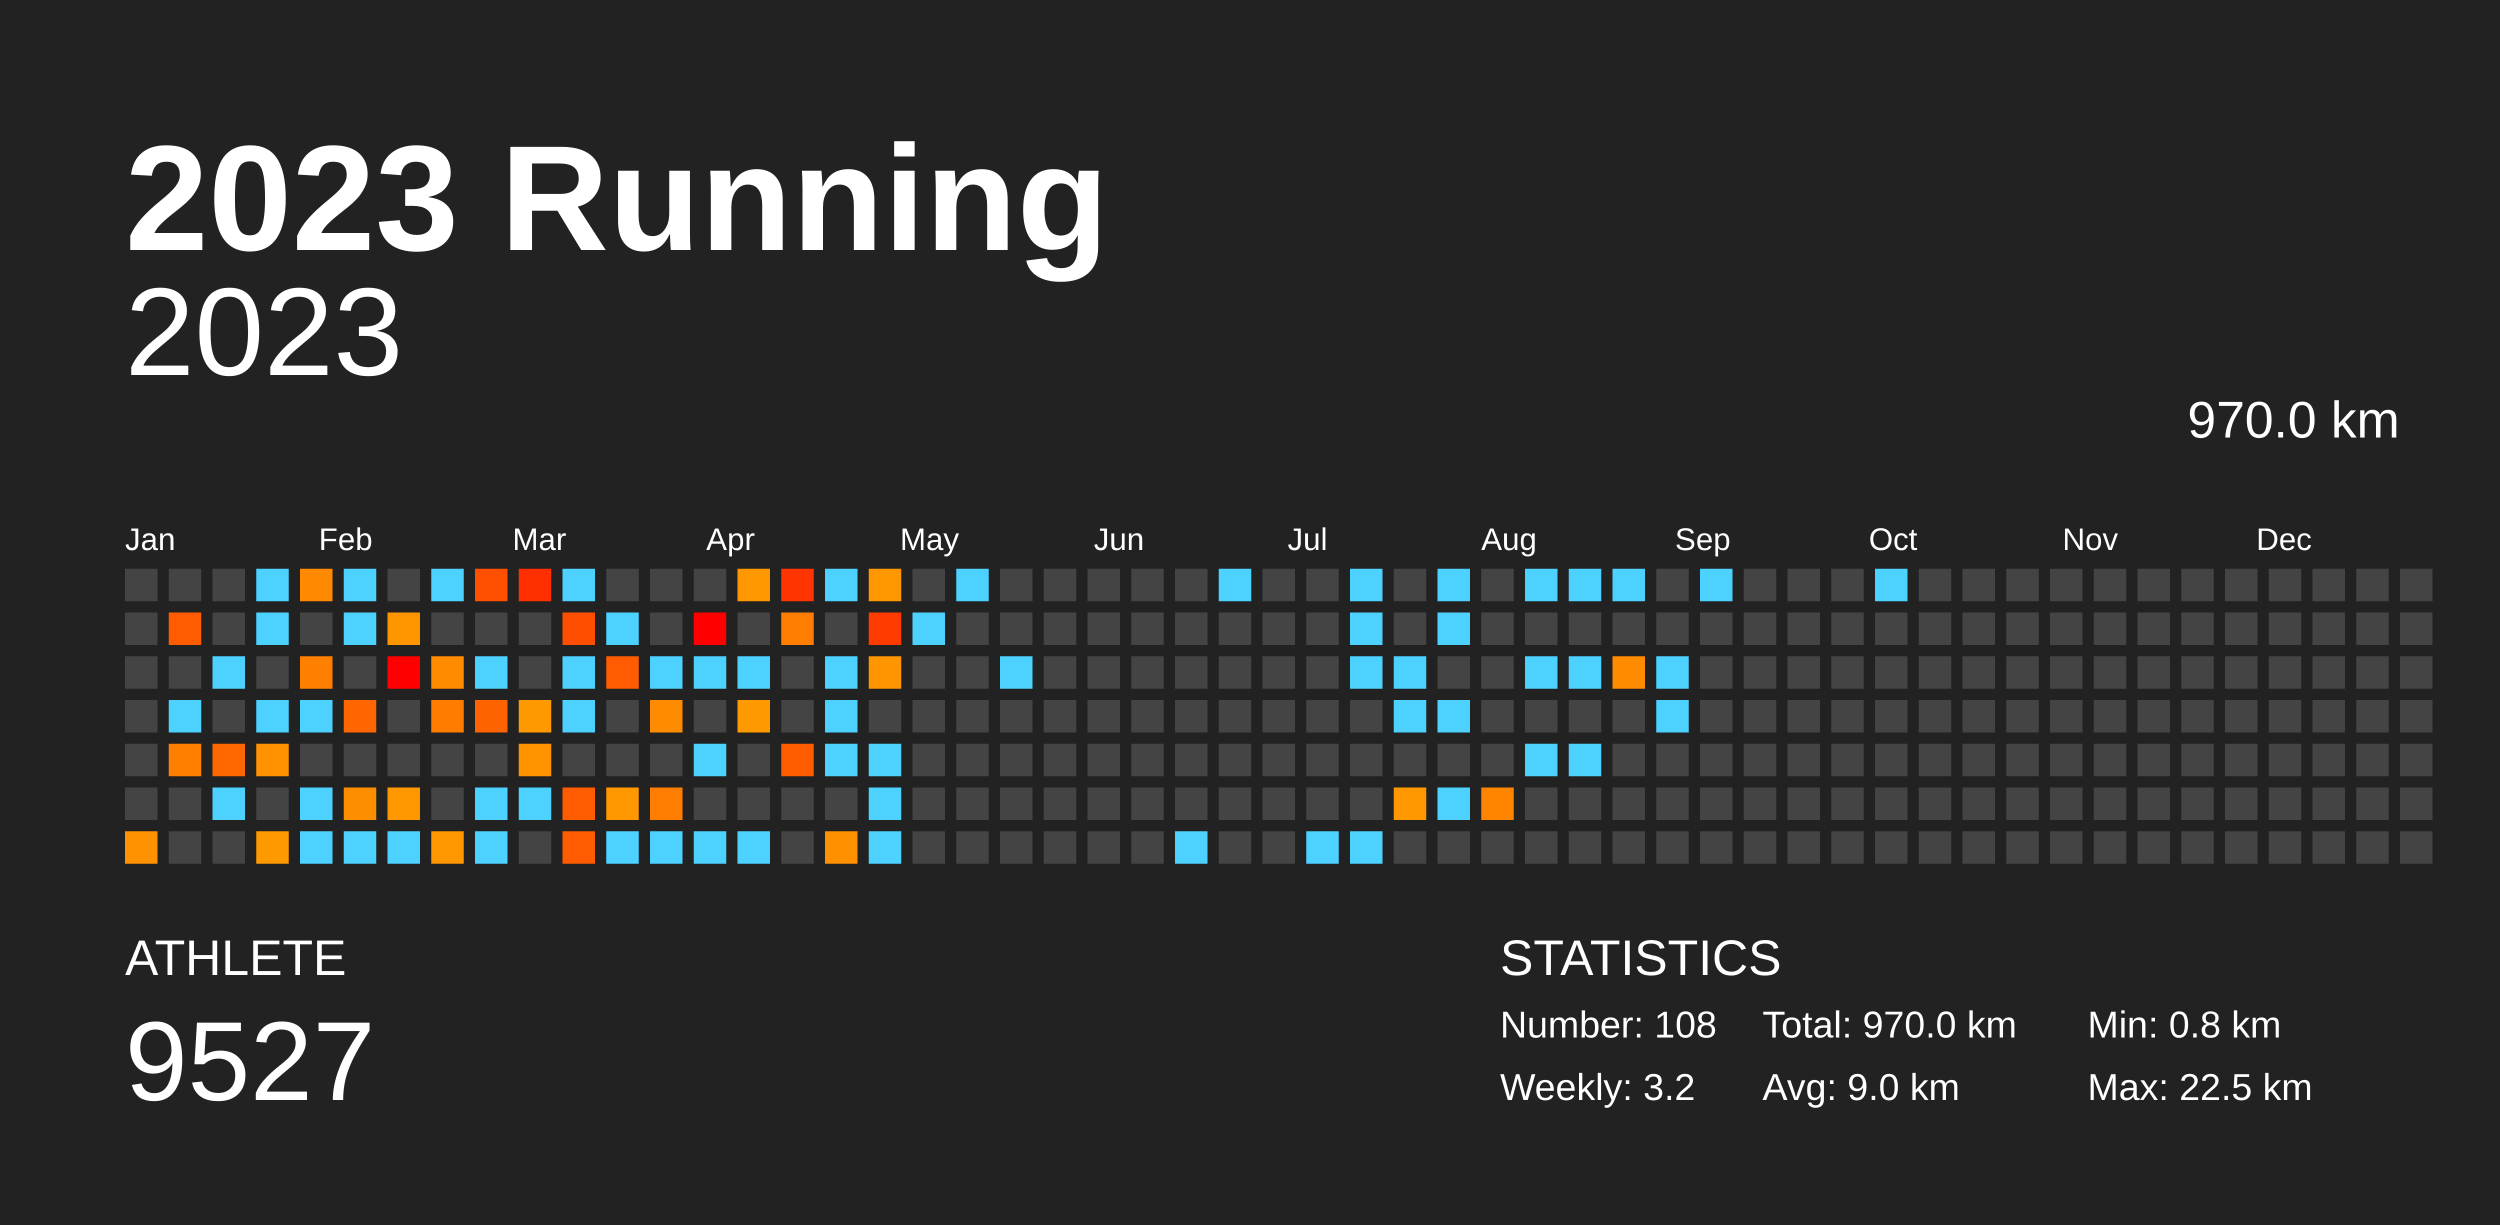
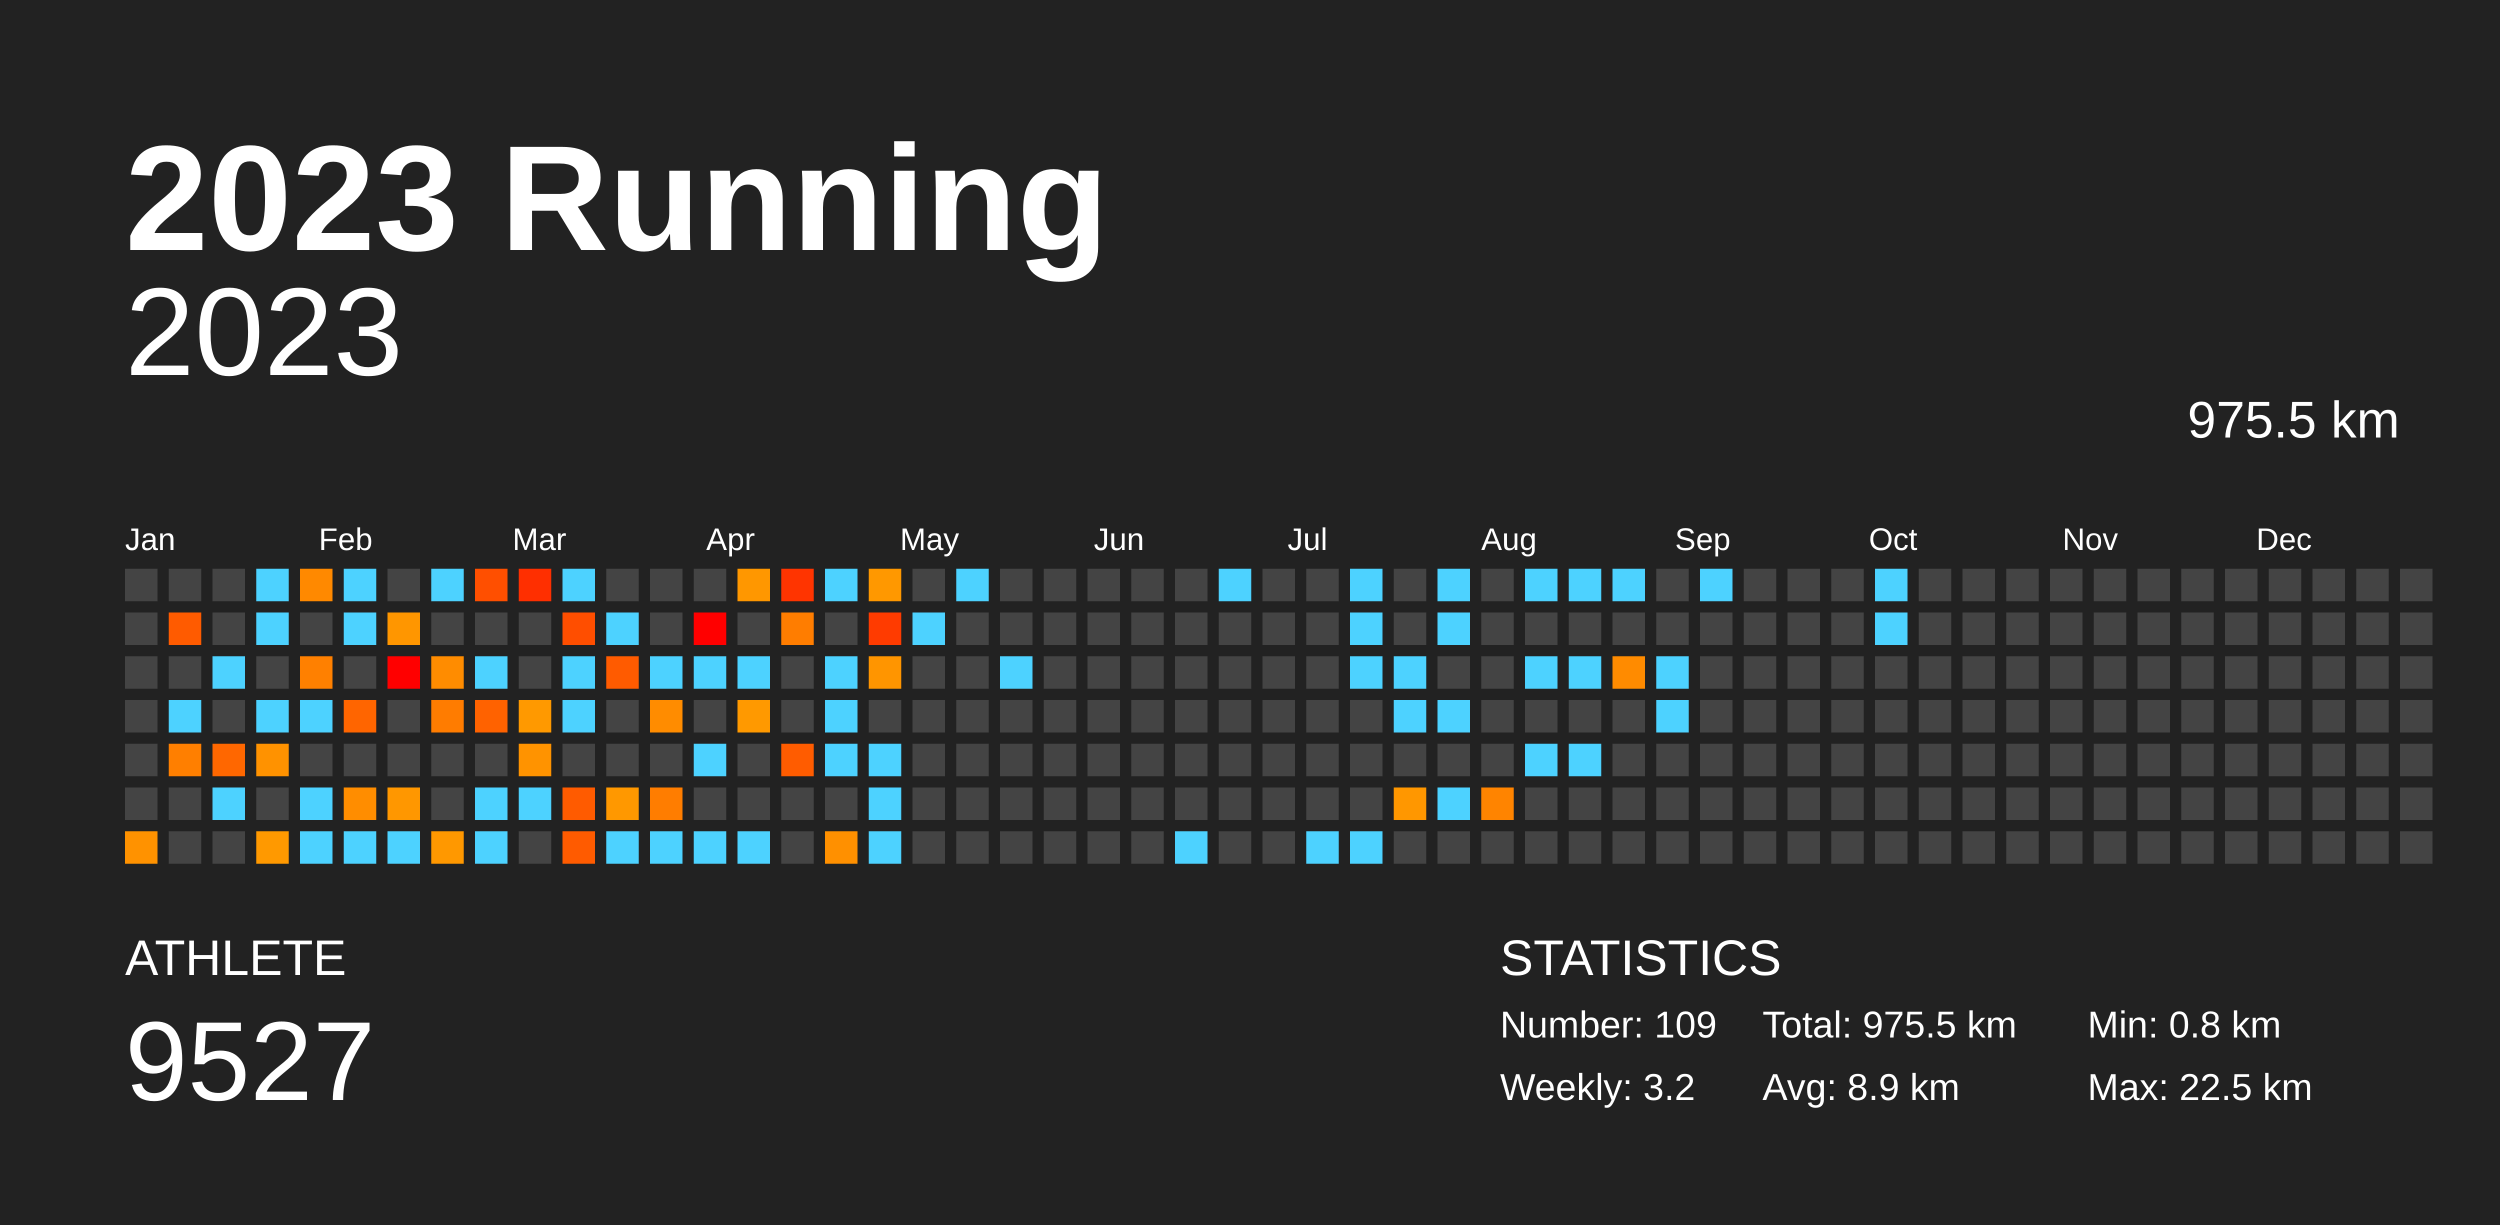
<svg xmlns="http://www.w3.org/2000/svg" baseProfile="full" height="98mm" version="1.1" viewBox="0,0,200,98" width="200mm">
  <defs />
  <rect fill="#222222" height="98" width="200" x="0" y="0" />
  <text fill="#FFFFFF" style="font-size:12px; font-family:Arial; font-weight:bold;" x="10" y="20">2023 Running</text>
  <text fill="#FFFFFF" style="font-size:4px; font-family:Arial" x="10" y="78">ATHLETE</text>
  <text fill="#FFFFFF" style="font-size:9px; font-family:Arial" x="10" y="88">9527</text>
  <text fill="#FFFFFF" style="font-size:4px; font-family:Arial" x="120" y="78">STATISTICS</text>
-   <text fill="#FFFFFF" style="font-size:3px; font-family:Arial" x="120" y="83">Number: 108</text>
+   <text fill="#FFFFFF" style="font-size:3px; font-family:Arial" x="120" y="83">Number: 109</text>
  <text fill="#FFFFFF" style="font-size:3px; font-family:Arial" x="120" y="88">Weekly: 3.2</text>
-   <text fill="#FFFFFF" style="font-size:3px; font-family:Arial" x="141" y="83">Total: 970.0 km</text>
-   <text fill="#FFFFFF" style="font-size:3px; font-family:Arial" x="141" y="88">Avg: 9.0 km</text>
+   <text fill="#FFFFFF" style="font-size:3px; font-family:Arial" x="141" y="83">Total: 975.5 km</text>
+   <text fill="#FFFFFF" style="font-size:3px; font-family:Arial" x="141" y="88">Avg: 8.9 km</text>
  <text fill="#FFFFFF" style="font-size:3px; font-family:Arial" x="167" y="83">Min: 0.8 km</text>
  <text fill="#FFFFFF" style="font-size:3px; font-family:Arial" x="167" y="88">Max: 22.5 km</text>
  <text alignment-baseline="hanging" fill="#FFFFFF" style="font-size:10.0px; font-family:Arial;" x="10" y="30">2023</text>
-   <text alignment-baseline="hanging" fill="#FFFFFF" style="font-size:4.125px; font-family:Arial;" x="175" y="35">970.0 km</text>
+   <text alignment-baseline="hanging" fill="#FFFFFF" style="font-size:4.125px; font-family:Arial;" x="175" y="35">975.5 km</text>
  <text fill="#FFFFFF" style="font-size:2.5px; font-family:Arial" x="10.0" y="44">Jan</text>
  <text fill="#FFFFFF" style="font-size:2.5px; font-family:Arial" x="25.5" y="44">Feb</text>
  <text fill="#FFFFFF" style="font-size:2.5px; font-family:Arial" x="41.0" y="44">Mar</text>
  <text fill="#FFFFFF" style="font-size:2.5px; font-family:Arial" x="56.5" y="44">Apr</text>
  <text fill="#FFFFFF" style="font-size:2.5px; font-family:Arial" x="72.0" y="44">May</text>
  <text fill="#FFFFFF" style="font-size:2.5px; font-family:Arial" x="87.5" y="44">Jun</text>
  <text fill="#FFFFFF" style="font-size:2.5px; font-family:Arial" x="103.0" y="44">Jul</text>
  <text fill="#FFFFFF" style="font-size:2.5px; font-family:Arial" x="118.5" y="44">Aug</text>
  <text fill="#FFFFFF" style="font-size:2.5px; font-family:Arial" x="134.0" y="44">Sep</text>
  <text fill="#FFFFFF" style="font-size:2.5px; font-family:Arial" x="149.5" y="44">Oct</text>
  <text fill="#FFFFFF" style="font-size:2.5px; font-family:Arial" x="165.0" y="44">Nov</text>
  <text fill="#FFFFFF" style="font-size:2.5px; font-family:Arial" x="180.5" y="44">Dec</text>
  <rect fill="#444444" height="2.6" width="2.6" x="10.0" y="45.5" />
  <rect fill="#444444" height="2.6" width="2.6" x="10.0" y="49.0" />
  <rect fill="#444444" height="2.6" width="2.6" x="10.0" y="52.5" />
  <rect fill="#444444" height="2.6" width="2.6" x="10.0" y="56.0" />
  <rect fill="#444444" height="2.6" width="2.6" x="10.0" y="59.5" />
  <rect fill="#444444" height="2.6" width="2.6" x="10.0" y="63.0" />
  <rect fill="#ff9200" height="2.6" width="2.6" x="10.0" y="66.5" />
  <rect fill="#444444" height="2.6" width="2.6" x="13.5" y="45.5" />
  <rect fill="#ff5b00" height="2.6" width="2.6" x="13.5" y="49.0" />
  <rect fill="#444444" height="2.6" width="2.6" x="13.5" y="52.5" />
  <rect fill="#4dd2ff" height="2.6" width="2.6" x="13.5" y="56.0" />
  <rect fill="#ff7f00" height="2.6" width="2.6" x="13.5" y="59.5" />
  <rect fill="#444444" height="2.6" width="2.6" x="13.5" y="63.0" />
  <rect fill="#444444" height="2.6" width="2.6" x="13.5" y="66.5" />
  <rect fill="#444444" height="2.6" width="2.6" x="17.0" y="45.5" />
  <rect fill="#444444" height="2.6" width="2.6" x="17.0" y="49.0" />
  <rect fill="#4dd2ff" height="2.6" width="2.6" x="17.0" y="52.5" />
  <rect fill="#444444" height="2.6" width="2.6" x="17.0" y="56.0" />
  <rect fill="#ff6700" height="2.6" width="2.6" x="17.0" y="59.5" />
  <rect fill="#4dd2ff" height="2.6" width="2.6" x="17.0" y="63.0" />
  <rect fill="#444444" height="2.6" width="2.6" x="17.0" y="66.5" />
  <rect fill="#4dd2ff" height="2.6" width="2.6" x="20.5" y="45.5" />
  <rect fill="#4dd2ff" height="2.6" width="2.6" x="20.5" y="49.0" />
  <rect fill="#444444" height="2.6" width="2.6" x="20.5" y="52.5" />
  <rect fill="#4dd2ff" height="2.6" width="2.6" x="20.5" y="56.0" />
  <rect fill="#ff9200" height="2.6" width="2.6" x="20.5" y="59.5" />
  <rect fill="#444444" height="2.6" width="2.6" x="20.5" y="63.0" />
  <rect fill="#ff9900" height="2.6" width="2.6" x="20.5" y="66.5" />
  <rect fill="#ff8900" height="2.6" width="2.6" x="24.0" y="45.5" />
  <rect fill="#444444" height="2.6" width="2.6" x="24.0" y="49.0" />
  <rect fill="#ff8000" height="2.6" width="2.6" x="24.0" y="52.5" />
  <rect fill="#4dd2ff" height="2.6" width="2.6" x="24.0" y="56.0" />
  <rect fill="#444444" height="2.6" width="2.6" x="24.0" y="59.5" />
  <rect fill="#4dd2ff" height="2.6" width="2.6" x="24.0" y="63.0" />
  <rect fill="#4dd2ff" height="2.6" width="2.6" x="24.0" y="66.5" />
  <rect fill="#4dd2ff" height="2.6" width="2.6" x="27.5" y="45.5" />
  <rect fill="#4dd2ff" height="2.6" width="2.6" x="27.5" y="49.0" />
  <rect fill="#444444" height="2.6" width="2.6" x="27.5" y="52.5" />
  <rect fill="#ff6500" height="2.6" width="2.6" x="27.5" y="56.0" />
  <rect fill="#444444" height="2.6" width="2.6" x="27.5" y="59.5" />
  <rect fill="#ff8d00" height="2.6" width="2.6" x="27.5" y="63.0" />
  <rect fill="#4dd2ff" height="2.6" width="2.6" x="27.5" y="66.5" />
  <rect fill="#444444" height="2.6" width="2.6" x="31.0" y="45.5" />
  <rect fill="#ff9600" height="2.6" width="2.6" x="31.0" y="49.0" />
  <rect fill="red" height="2.6" width="2.6" x="31.0" y="52.5" />
  <rect fill="#444444" height="2.6" width="2.6" x="31.0" y="56.0" />
  <rect fill="#444444" height="2.6" width="2.6" x="31.0" y="59.5" />
  <rect fill="#ff9700" height="2.6" width="2.6" x="31.0" y="63.0" />
  <rect fill="#4dd2ff" height="2.6" width="2.6" x="31.0" y="66.5" />
  <rect fill="#4dd2ff" height="2.6" width="2.6" x="34.5" y="45.5" />
  <rect fill="#444444" height="2.6" width="2.6" x="34.5" y="49.0" />
  <rect fill="#ff8c00" height="2.6" width="2.6" x="34.5" y="52.5" />
  <rect fill="#ff7c00" height="2.6" width="2.6" x="34.5" y="56.0" />
  <rect fill="#444444" height="2.6" width="2.6" x="34.5" y="59.5" />
  <rect fill="#444444" height="2.6" width="2.6" x="34.5" y="63.0" />
  <rect fill="#ff9800" height="2.6" width="2.6" x="34.5" y="66.5" />
  <rect fill="#ff4f00" height="2.6" width="2.6" x="38.0" y="45.5" />
  <rect fill="#444444" height="2.6" width="2.6" x="38.0" y="49.0" />
  <rect fill="#4dd2ff" height="2.6" width="2.6" x="38.0" y="52.5" />
  <rect fill="#ff6200" height="2.6" width="2.6" x="38.0" y="56.0" />
  <rect fill="#444444" height="2.6" width="2.6" x="38.0" y="59.5" />
  <rect fill="#4dd2ff" height="2.6" width="2.6" x="38.0" y="63.0" />
  <rect fill="#4dd2ff" height="2.6" width="2.6" x="38.0" y="66.5" />
  <rect fill="#ff2f00" height="2.6" width="2.6" x="41.5" y="45.5" />
  <rect fill="#444444" height="2.6" width="2.6" x="41.5" y="49.0" />
  <rect fill="#444444" height="2.6" width="2.6" x="41.5" y="52.5" />
  <rect fill="#ff9900" height="2.6" width="2.6" x="41.5" y="56.0" />
  <rect fill="#ff9300" height="2.6" width="2.6" x="41.5" y="59.5" />
  <rect fill="#4dd2ff" height="2.6" width="2.6" x="41.5" y="63.0" />
  <rect fill="#444444" height="2.6" width="2.6" x="41.5" y="66.5" />
  <rect fill="#4dd2ff" height="2.6" width="2.6" x="45.0" y="45.5" />
  <rect fill="#ff4e00" height="2.6" width="2.6" x="45.0" y="49.0" />
  <rect fill="#4dd2ff" height="2.6" width="2.6" x="45.0" y="52.5" />
  <rect fill="#4dd2ff" height="2.6" width="2.6" x="45.0" y="56.0" />
  <rect fill="#444444" height="2.6" width="2.6" x="45.0" y="59.5" />
  <rect fill="#ff5b00" height="2.6" width="2.6" x="45.0" y="63.0" />
  <rect fill="#ff5b00" height="2.6" width="2.6" x="45.0" y="66.5" />
  <rect fill="#444444" height="2.6" width="2.6" x="48.5" y="45.5" />
  <rect fill="#4dd2ff" height="2.6" width="2.6" x="48.5" y="49.0" />
  <rect fill="#ff5b00" height="2.6" width="2.6" x="48.5" y="52.5" />
  <rect fill="#444444" height="2.6" width="2.6" x="48.5" y="56.0" />
  <rect fill="#444444" height="2.6" width="2.6" x="48.5" y="59.5" />
  <rect fill="#ff9800" height="2.6" width="2.6" x="48.5" y="63.0" />
  <rect fill="#4dd2ff" height="2.6" width="2.6" x="48.5" y="66.5" />
  <rect fill="#444444" height="2.6" width="2.6" x="52.0" y="45.5" />
  <rect fill="#444444" height="2.6" width="2.6" x="52.0" y="49.0" />
  <rect fill="#4dd2ff" height="2.6" width="2.6" x="52.0" y="52.5" />
  <rect fill="#ff8c00" height="2.6" width="2.6" x="52.0" y="56.0" />
  <rect fill="#444444" height="2.6" width="2.6" x="52.0" y="59.5" />
  <rect fill="#ff7d00" height="2.6" width="2.6" x="52.0" y="63.0" />
  <rect fill="#4dd2ff" height="2.6" width="2.6" x="52.0" y="66.5" />
  <rect fill="#444444" height="2.6" width="2.6" x="55.5" y="45.5" />
  <rect fill="red" height="2.6" width="2.6" x="55.5" y="49.0" />
  <rect fill="#4dd2ff" height="2.6" width="2.6" x="55.5" y="52.5" />
  <rect fill="#444444" height="2.6" width="2.6" x="55.5" y="56.0" />
  <rect fill="#4dd2ff" height="2.6" width="2.6" x="55.5" y="59.5" />
  <rect fill="#444444" height="2.6" width="2.6" x="55.5" y="63.0" />
  <rect fill="#4dd2ff" height="2.6" width="2.6" x="55.5" y="66.5" />
  <rect fill="#ff9700" height="2.6" width="2.6" x="59.0" y="45.5" />
  <rect fill="#444444" height="2.6" width="2.6" x="59.0" y="49.0" />
  <rect fill="#4dd2ff" height="2.6" width="2.6" x="59.0" y="52.5" />
  <rect fill="#ff9900" height="2.6" width="2.6" x="59.0" y="56.0" />
  <rect fill="#444444" height="2.6" width="2.6" x="59.0" y="59.5" />
  <rect fill="#444444" height="2.6" width="2.6" x="59.0" y="63.0" />
  <rect fill="#4dd2ff" height="2.6" width="2.6" x="59.0" y="66.5" />
  <rect fill="#ff3400" height="2.6" width="2.6" x="62.5" y="45.5" />
  <rect fill="#ff7d00" height="2.6" width="2.6" x="62.5" y="49.0" />
  <rect fill="#444444" height="2.6" width="2.6" x="62.5" y="52.5" />
  <rect fill="#444444" height="2.6" width="2.6" x="62.5" y="56.0" />
  <rect fill="#ff5c00" height="2.6" width="2.6" x="62.5" y="59.5" />
  <rect fill="#444444" height="2.6" width="2.6" x="62.5" y="63.0" />
  <rect fill="#444444" height="2.6" width="2.6" x="62.5" y="66.5" />
  <rect fill="#4dd2ff" height="2.6" width="2.6" x="66.0" y="45.5" />
  <rect fill="#444444" height="2.6" width="2.6" x="66.0" y="49.0" />
  <rect fill="#4dd2ff" height="2.6" width="2.6" x="66.0" y="52.5" />
  <rect fill="#4dd2ff" height="2.6" width="2.6" x="66.0" y="56.0" />
  <rect fill="#4dd2ff" height="2.6" width="2.6" x="66.0" y="59.5" />
  <rect fill="#444444" height="2.6" width="2.6" x="66.0" y="63.0" />
  <rect fill="#ff9000" height="2.6" width="2.6" x="66.0" y="66.5" />
  <rect fill="#ff9800" height="2.6" width="2.6" x="69.5" y="45.5" />
  <rect fill="#ff3b00" height="2.6" width="2.6" x="69.5" y="49.0" />
  <rect fill="#ff9500" height="2.6" width="2.6" x="69.5" y="52.5" />
  <rect fill="#444444" height="2.6" width="2.6" x="69.5" y="56.0" />
  <rect fill="#4dd2ff" height="2.6" width="2.6" x="69.5" y="59.5" />
  <rect fill="#4dd2ff" height="2.6" width="2.6" x="69.5" y="63.0" />
  <rect fill="#4dd2ff" height="2.6" width="2.6" x="69.5" y="66.5" />
  <rect fill="#444444" height="2.6" width="2.6" x="73.0" y="45.5" />
  <rect fill="#4dd2ff" height="2.6" width="2.6" x="73.0" y="49.0" />
  <rect fill="#444444" height="2.6" width="2.6" x="73.0" y="52.5" />
  <rect fill="#444444" height="2.6" width="2.6" x="73.0" y="56.0" />
  <rect fill="#444444" height="2.6" width="2.6" x="73.0" y="59.5" />
  <rect fill="#444444" height="2.6" width="2.6" x="73.0" y="63.0" />
  <rect fill="#444444" height="2.6" width="2.6" x="73.0" y="66.5" />
  <rect fill="#4dd2ff" height="2.6" width="2.6" x="76.5" y="45.5" />
  <rect fill="#444444" height="2.6" width="2.6" x="76.5" y="49.0" />
  <rect fill="#444444" height="2.6" width="2.6" x="76.5" y="52.5" />
  <rect fill="#444444" height="2.6" width="2.6" x="76.5" y="56.0" />
  <rect fill="#444444" height="2.6" width="2.6" x="76.5" y="59.5" />
  <rect fill="#444444" height="2.6" width="2.6" x="76.5" y="63.0" />
  <rect fill="#444444" height="2.6" width="2.6" x="76.5" y="66.5" />
  <rect fill="#444444" height="2.6" width="2.6" x="80.0" y="45.5" />
  <rect fill="#444444" height="2.6" width="2.6" x="80.0" y="49.0" />
  <rect fill="#4dd2ff" height="2.6" width="2.6" x="80.0" y="52.5" />
  <rect fill="#444444" height="2.6" width="2.6" x="80.0" y="56.0" />
  <rect fill="#444444" height="2.6" width="2.6" x="80.0" y="59.5" />
  <rect fill="#444444" height="2.6" width="2.6" x="80.0" y="63.0" />
  <rect fill="#444444" height="2.6" width="2.6" x="80.0" y="66.5" />
  <rect fill="#444444" height="2.6" width="2.6" x="83.5" y="45.5" />
  <rect fill="#444444" height="2.6" width="2.6" x="83.5" y="49.0" />
  <rect fill="#444444" height="2.6" width="2.6" x="83.5" y="52.5" />
  <rect fill="#444444" height="2.6" width="2.6" x="83.5" y="56.0" />
  <rect fill="#444444" height="2.6" width="2.6" x="83.5" y="59.5" />
  <rect fill="#444444" height="2.6" width="2.6" x="83.5" y="63.0" />
  <rect fill="#444444" height="2.6" width="2.6" x="83.5" y="66.5" />
  <rect fill="#444444" height="2.6" width="2.6" x="87.0" y="45.5" />
  <rect fill="#444444" height="2.6" width="2.6" x="87.0" y="49.0" />
  <rect fill="#444444" height="2.6" width="2.6" x="87.0" y="52.5" />
  <rect fill="#444444" height="2.6" width="2.6" x="87.0" y="56.0" />
  <rect fill="#444444" height="2.6" width="2.6" x="87.0" y="59.5" />
  <rect fill="#444444" height="2.6" width="2.6" x="87.0" y="63.0" />
  <rect fill="#444444" height="2.6" width="2.6" x="87.0" y="66.5" />
  <rect fill="#444444" height="2.6" width="2.6" x="90.5" y="45.5" />
  <rect fill="#444444" height="2.6" width="2.6" x="90.5" y="49.0" />
  <rect fill="#444444" height="2.6" width="2.6" x="90.5" y="52.5" />
  <rect fill="#444444" height="2.6" width="2.6" x="90.5" y="56.0" />
  <rect fill="#444444" height="2.6" width="2.6" x="90.5" y="59.5" />
  <rect fill="#444444" height="2.6" width="2.6" x="90.5" y="63.0" />
  <rect fill="#444444" height="2.6" width="2.6" x="90.5" y="66.5" />
  <rect fill="#444444" height="2.6" width="2.6" x="94.0" y="45.5" />
  <rect fill="#444444" height="2.6" width="2.6" x="94.0" y="49.0" />
  <rect fill="#444444" height="2.6" width="2.6" x="94.0" y="52.5" />
  <rect fill="#444444" height="2.6" width="2.6" x="94.0" y="56.0" />
  <rect fill="#444444" height="2.6" width="2.6" x="94.0" y="59.5" />
  <rect fill="#444444" height="2.6" width="2.6" x="94.0" y="63.0" />
  <rect fill="#4dd2ff" height="2.6" width="2.6" x="94.0" y="66.5" />
  <rect fill="#4dd2ff" height="2.6" width="2.6" x="97.5" y="45.5" />
  <rect fill="#444444" height="2.6" width="2.6" x="97.5" y="49.0" />
  <rect fill="#444444" height="2.6" width="2.6" x="97.5" y="52.5" />
  <rect fill="#444444" height="2.6" width="2.6" x="97.5" y="56.0" />
  <rect fill="#444444" height="2.6" width="2.6" x="97.5" y="59.5" />
  <rect fill="#444444" height="2.6" width="2.6" x="97.5" y="63.0" />
  <rect fill="#444444" height="2.6" width="2.6" x="97.5" y="66.5" />
  <rect fill="#444444" height="2.6" width="2.6" x="101.0" y="45.5" />
  <rect fill="#444444" height="2.6" width="2.6" x="101.0" y="49.0" />
  <rect fill="#444444" height="2.6" width="2.6" x="101.0" y="52.5" />
  <rect fill="#444444" height="2.6" width="2.6" x="101.0" y="56.0" />
  <rect fill="#444444" height="2.6" width="2.6" x="101.0" y="59.5" />
  <rect fill="#444444" height="2.6" width="2.6" x="101.0" y="63.0" />
  <rect fill="#444444" height="2.6" width="2.6" x="101.0" y="66.5" />
  <rect fill="#444444" height="2.6" width="2.6" x="104.5" y="45.5" />
  <rect fill="#444444" height="2.6" width="2.6" x="104.5" y="49.0" />
  <rect fill="#444444" height="2.6" width="2.6" x="104.5" y="52.5" />
  <rect fill="#444444" height="2.6" width="2.6" x="104.5" y="56.0" />
  <rect fill="#444444" height="2.6" width="2.6" x="104.5" y="59.5" />
  <rect fill="#444444" height="2.6" width="2.6" x="104.5" y="63.0" />
  <rect fill="#4dd2ff" height="2.6" width="2.6" x="104.5" y="66.5" />
  <rect fill="#4dd2ff" height="2.6" width="2.6" x="108.0" y="45.5" />
  <rect fill="#4dd2ff" height="2.6" width="2.6" x="108.0" y="49.0" />
  <rect fill="#4dd2ff" height="2.6" width="2.6" x="108.0" y="52.5" />
  <rect fill="#444444" height="2.6" width="2.6" x="108.0" y="56.0" />
  <rect fill="#444444" height="2.6" width="2.6" x="108.0" y="59.5" />
  <rect fill="#444444" height="2.6" width="2.6" x="108.0" y="63.0" />
  <rect fill="#4dd2ff" height="2.6" width="2.6" x="108.0" y="66.5" />
  <rect fill="#444444" height="2.6" width="2.6" x="111.5" y="45.5" />
  <rect fill="#444444" height="2.6" width="2.6" x="111.5" y="49.0" />
  <rect fill="#4dd2ff" height="2.6" width="2.6" x="111.5" y="52.5" />
  <rect fill="#4dd2ff" height="2.6" width="2.6" x="111.5" y="56.0" />
  <rect fill="#444444" height="2.6" width="2.6" x="111.5" y="59.5" />
  <rect fill="#ff9700" height="2.6" width="2.6" x="111.5" y="63.0" />
  <rect fill="#444444" height="2.6" width="2.6" x="111.5" y="66.5" />
  <rect fill="#4dd2ff" height="2.6" width="2.6" x="115.0" y="45.5" />
  <rect fill="#4dd2ff" height="2.6" width="2.6" x="115.0" y="49.0" />
  <rect fill="#444444" height="2.6" width="2.6" x="115.0" y="52.5" />
  <rect fill="#4dd2ff" height="2.6" width="2.6" x="115.0" y="56.0" />
  <rect fill="#444444" height="2.6" width="2.6" x="115.0" y="59.5" />
  <rect fill="#4dd2ff" height="2.6" width="2.6" x="115.0" y="63.0" />
  <rect fill="#444444" height="2.6" width="2.6" x="115.0" y="66.5" />
  <rect fill="#444444" height="2.6" width="2.6" x="118.5" y="45.5" />
  <rect fill="#444444" height="2.6" width="2.6" x="118.5" y="49.0" />
  <rect fill="#444444" height="2.6" width="2.6" x="118.5" y="52.5" />
  <rect fill="#444444" height="2.6" width="2.6" x="118.5" y="56.0" />
  <rect fill="#444444" height="2.6" width="2.6" x="118.5" y="59.5" />
  <rect fill="#ff8400" height="2.6" width="2.6" x="118.5" y="63.0" />
  <rect fill="#444444" height="2.6" width="2.6" x="118.5" y="66.5" />
  <rect fill="#4dd2ff" height="2.6" width="2.6" x="122.0" y="45.5" />
  <rect fill="#444444" height="2.6" width="2.6" x="122.0" y="49.0" />
  <rect fill="#4dd2ff" height="2.6" width="2.6" x="122.0" y="52.5" />
  <rect fill="#444444" height="2.6" width="2.6" x="122.0" y="56.0" />
  <rect fill="#4dd2ff" height="2.6" width="2.6" x="122.0" y="59.5" />
  <rect fill="#444444" height="2.6" width="2.6" x="122.0" y="63.0" />
  <rect fill="#444444" height="2.6" width="2.6" x="122.0" y="66.5" />
  <rect fill="#4dd2ff" height="2.6" width="2.6" x="125.5" y="45.5" />
  <rect fill="#444444" height="2.6" width="2.6" x="125.5" y="49.0" />
  <rect fill="#4dd2ff" height="2.6" width="2.6" x="125.5" y="52.5" />
  <rect fill="#444444" height="2.6" width="2.6" x="125.5" y="56.0" />
  <rect fill="#4dd2ff" height="2.6" width="2.6" x="125.5" y="59.5" />
  <rect fill="#444444" height="2.6" width="2.6" x="125.5" y="63.0" />
  <rect fill="#444444" height="2.6" width="2.6" x="125.5" y="66.5" />
  <rect fill="#4dd2ff" height="2.6" width="2.6" x="129.0" y="45.5" />
  <rect fill="#444444" height="2.6" width="2.6" x="129.0" y="49.0" />
  <rect fill="#ff8b00" height="2.6" width="2.6" x="129.0" y="52.5" />
  <rect fill="#444444" height="2.6" width="2.6" x="129.0" y="56.0" />
  <rect fill="#444444" height="2.6" width="2.6" x="129.0" y="59.5" />
  <rect fill="#444444" height="2.6" width="2.6" x="129.0" y="63.0" />
  <rect fill="#444444" height="2.6" width="2.6" x="129.0" y="66.5" />
  <rect fill="#444444" height="2.6" width="2.6" x="132.5" y="45.5" />
  <rect fill="#444444" height="2.6" width="2.6" x="132.5" y="49.0" />
  <rect fill="#4dd2ff" height="2.6" width="2.6" x="132.5" y="52.5" />
  <rect fill="#4dd2ff" height="2.6" width="2.6" x="132.5" y="56.0" />
  <rect fill="#444444" height="2.6" width="2.6" x="132.5" y="59.5" />
  <rect fill="#444444" height="2.6" width="2.6" x="132.5" y="63.0" />
  <rect fill="#444444" height="2.6" width="2.6" x="132.5" y="66.5" />
  <rect fill="#4dd2ff" height="2.6" width="2.6" x="136.0" y="45.5" />
  <rect fill="#444444" height="2.6" width="2.6" x="136.0" y="49.0" />
  <rect fill="#444444" height="2.6" width="2.6" x="136.0" y="52.5" />
  <rect fill="#444444" height="2.6" width="2.6" x="136.0" y="56.0" />
  <rect fill="#444444" height="2.6" width="2.6" x="136.0" y="59.5" />
  <rect fill="#444444" height="2.6" width="2.6" x="136.0" y="63.0" />
  <rect fill="#444444" height="2.6" width="2.6" x="136.0" y="66.5" />
  <rect fill="#444444" height="2.6" width="2.6" x="139.5" y="45.5" />
  <rect fill="#444444" height="2.6" width="2.6" x="139.5" y="49.0" />
  <rect fill="#444444" height="2.6" width="2.6" x="139.5" y="52.5" />
  <rect fill="#444444" height="2.6" width="2.6" x="139.5" y="56.0" />
  <rect fill="#444444" height="2.6" width="2.6" x="139.5" y="59.5" />
  <rect fill="#444444" height="2.6" width="2.6" x="139.5" y="63.0" />
  <rect fill="#444444" height="2.6" width="2.6" x="139.5" y="66.5" />
  <rect fill="#444444" height="2.6" width="2.6" x="143.0" y="45.5" />
  <rect fill="#444444" height="2.6" width="2.6" x="143.0" y="49.0" />
  <rect fill="#444444" height="2.6" width="2.6" x="143.0" y="52.5" />
  <rect fill="#444444" height="2.6" width="2.6" x="143.0" y="56.0" />
  <rect fill="#444444" height="2.6" width="2.6" x="143.0" y="59.5" />
  <rect fill="#444444" height="2.6" width="2.6" x="143.0" y="63.0" />
  <rect fill="#444444" height="2.6" width="2.6" x="143.0" y="66.5" />
  <rect fill="#444444" height="2.6" width="2.6" x="146.5" y="45.5" />
  <rect fill="#444444" height="2.6" width="2.6" x="146.5" y="49.0" />
  <rect fill="#444444" height="2.6" width="2.6" x="146.5" y="52.5" />
  <rect fill="#444444" height="2.6" width="2.6" x="146.5" y="56.0" />
  <rect fill="#444444" height="2.6" width="2.6" x="146.5" y="59.5" />
  <rect fill="#444444" height="2.6" width="2.6" x="146.5" y="63.0" />
  <rect fill="#444444" height="2.6" width="2.6" x="146.5" y="66.5" />
  <rect fill="#4dd2ff" height="2.6" width="2.6" x="150.0" y="45.5" />
-   <rect fill="#444444" height="2.6" width="2.6" x="150.0" y="49.0" />
+   <rect fill="#4dd2ff" height="2.6" width="2.6" x="150.0" y="49.0" />
  <rect fill="#444444" height="2.6" width="2.6" x="150.0" y="52.5" />
  <rect fill="#444444" height="2.6" width="2.6" x="150.0" y="56.0" />
  <rect fill="#444444" height="2.6" width="2.6" x="150.0" y="59.5" />
  <rect fill="#444444" height="2.6" width="2.6" x="150.0" y="63.0" />
  <rect fill="#444444" height="2.6" width="2.6" x="150.0" y="66.5" />
  <rect fill="#444444" height="2.6" width="2.6" x="153.5" y="45.5" />
  <rect fill="#444444" height="2.6" width="2.6" x="153.5" y="49.0" />
  <rect fill="#444444" height="2.6" width="2.6" x="153.5" y="52.5" />
  <rect fill="#444444" height="2.6" width="2.6" x="153.5" y="56.0" />
  <rect fill="#444444" height="2.6" width="2.6" x="153.5" y="59.5" />
  <rect fill="#444444" height="2.6" width="2.6" x="153.5" y="63.0" />
  <rect fill="#444444" height="2.6" width="2.6" x="153.5" y="66.5" />
  <rect fill="#444444" height="2.6" width="2.6" x="157.0" y="45.5" />
  <rect fill="#444444" height="2.6" width="2.6" x="157.0" y="49.0" />
  <rect fill="#444444" height="2.6" width="2.6" x="157.0" y="52.5" />
  <rect fill="#444444" height="2.6" width="2.6" x="157.0" y="56.0" />
  <rect fill="#444444" height="2.6" width="2.6" x="157.0" y="59.5" />
  <rect fill="#444444" height="2.6" width="2.6" x="157.0" y="63.0" />
  <rect fill="#444444" height="2.6" width="2.6" x="157.0" y="66.5" />
  <rect fill="#444444" height="2.6" width="2.6" x="160.5" y="45.5" />
  <rect fill="#444444" height="2.6" width="2.6" x="160.5" y="49.0" />
  <rect fill="#444444" height="2.6" width="2.6" x="160.5" y="52.5" />
  <rect fill="#444444" height="2.6" width="2.6" x="160.5" y="56.0" />
  <rect fill="#444444" height="2.6" width="2.6" x="160.5" y="59.5" />
  <rect fill="#444444" height="2.6" width="2.6" x="160.5" y="63.0" />
  <rect fill="#444444" height="2.6" width="2.6" x="160.5" y="66.5" />
  <rect fill="#444444" height="2.6" width="2.6" x="164.0" y="45.5" />
  <rect fill="#444444" height="2.6" width="2.6" x="164.0" y="49.0" />
  <rect fill="#444444" height="2.6" width="2.6" x="164.0" y="52.5" />
  <rect fill="#444444" height="2.6" width="2.6" x="164.0" y="56.0" />
  <rect fill="#444444" height="2.6" width="2.6" x="164.0" y="59.5" />
  <rect fill="#444444" height="2.6" width="2.6" x="164.0" y="63.0" />
  <rect fill="#444444" height="2.6" width="2.6" x="164.0" y="66.5" />
  <rect fill="#444444" height="2.6" width="2.6" x="167.5" y="45.5" />
  <rect fill="#444444" height="2.6" width="2.6" x="167.5" y="49.0" />
  <rect fill="#444444" height="2.6" width="2.6" x="167.5" y="52.5" />
  <rect fill="#444444" height="2.6" width="2.6" x="167.5" y="56.0" />
  <rect fill="#444444" height="2.6" width="2.6" x="167.5" y="59.5" />
  <rect fill="#444444" height="2.6" width="2.6" x="167.5" y="63.0" />
  <rect fill="#444444" height="2.6" width="2.6" x="167.5" y="66.5" />
  <rect fill="#444444" height="2.6" width="2.6" x="171.0" y="45.5" />
  <rect fill="#444444" height="2.6" width="2.6" x="171.0" y="49.0" />
  <rect fill="#444444" height="2.6" width="2.6" x="171.0" y="52.5" />
  <rect fill="#444444" height="2.6" width="2.6" x="171.0" y="56.0" />
  <rect fill="#444444" height="2.6" width="2.6" x="171.0" y="59.5" />
  <rect fill="#444444" height="2.6" width="2.6" x="171.0" y="63.0" />
  <rect fill="#444444" height="2.6" width="2.6" x="171.0" y="66.5" />
  <rect fill="#444444" height="2.6" width="2.6" x="174.5" y="45.5" />
  <rect fill="#444444" height="2.6" width="2.6" x="174.5" y="49.0" />
  <rect fill="#444444" height="2.6" width="2.6" x="174.5" y="52.5" />
  <rect fill="#444444" height="2.6" width="2.6" x="174.5" y="56.0" />
  <rect fill="#444444" height="2.6" width="2.6" x="174.5" y="59.5" />
  <rect fill="#444444" height="2.6" width="2.6" x="174.5" y="63.0" />
  <rect fill="#444444" height="2.6" width="2.6" x="174.5" y="66.5" />
  <rect fill="#444444" height="2.6" width="2.6" x="178.0" y="45.5" />
  <rect fill="#444444" height="2.6" width="2.6" x="178.0" y="49.0" />
  <rect fill="#444444" height="2.6" width="2.6" x="178.0" y="52.5" />
  <rect fill="#444444" height="2.6" width="2.6" x="178.0" y="56.0" />
  <rect fill="#444444" height="2.6" width="2.6" x="178.0" y="59.5" />
  <rect fill="#444444" height="2.6" width="2.6" x="178.0" y="63.0" />
  <rect fill="#444444" height="2.6" width="2.6" x="178.0" y="66.5" />
  <rect fill="#444444" height="2.6" width="2.6" x="181.5" y="45.5" />
  <rect fill="#444444" height="2.6" width="2.6" x="181.5" y="49.0" />
  <rect fill="#444444" height="2.6" width="2.6" x="181.5" y="52.5" />
  <rect fill="#444444" height="2.6" width="2.6" x="181.5" y="56.0" />
  <rect fill="#444444" height="2.6" width="2.6" x="181.5" y="59.5" />
  <rect fill="#444444" height="2.6" width="2.6" x="181.5" y="63.0" />
  <rect fill="#444444" height="2.6" width="2.6" x="181.5" y="66.5" />
  <rect fill="#444444" height="2.6" width="2.6" x="185.0" y="45.5" />
  <rect fill="#444444" height="2.6" width="2.6" x="185.0" y="49.0" />
  <rect fill="#444444" height="2.6" width="2.6" x="185.0" y="52.5" />
  <rect fill="#444444" height="2.6" width="2.6" x="185.0" y="56.0" />
  <rect fill="#444444" height="2.6" width="2.6" x="185.0" y="59.5" />
  <rect fill="#444444" height="2.6" width="2.6" x="185.0" y="63.0" />
  <rect fill="#444444" height="2.6" width="2.6" x="185.0" y="66.5" />
  <rect fill="#444444" height="2.6" width="2.6" x="188.5" y="45.5" />
  <rect fill="#444444" height="2.6" width="2.6" x="188.5" y="49.0" />
  <rect fill="#444444" height="2.6" width="2.6" x="188.5" y="52.5" />
  <rect fill="#444444" height="2.6" width="2.6" x="188.5" y="56.0" />
  <rect fill="#444444" height="2.6" width="2.6" x="188.5" y="59.5" />
  <rect fill="#444444" height="2.6" width="2.6" x="188.5" y="63.0" />
  <rect fill="#444444" height="2.6" width="2.6" x="188.5" y="66.5" />
  <rect fill="#444444" height="2.6" width="2.6" x="192.0" y="45.5" />
  <rect fill="#444444" height="2.6" width="2.6" x="192.0" y="49.0" />
  <rect fill="#444444" height="2.6" width="2.6" x="192.0" y="52.5" />
  <rect fill="#444444" height="2.6" width="2.6" x="192.0" y="56.0" />
  <rect fill="#444444" height="2.6" width="2.6" x="192.0" y="59.5" />
  <rect fill="#444444" height="2.6" width="2.6" x="192.0" y="63.0" />
  <rect fill="#444444" height="2.6" width="2.6" x="192.0" y="66.5" />
</svg>
